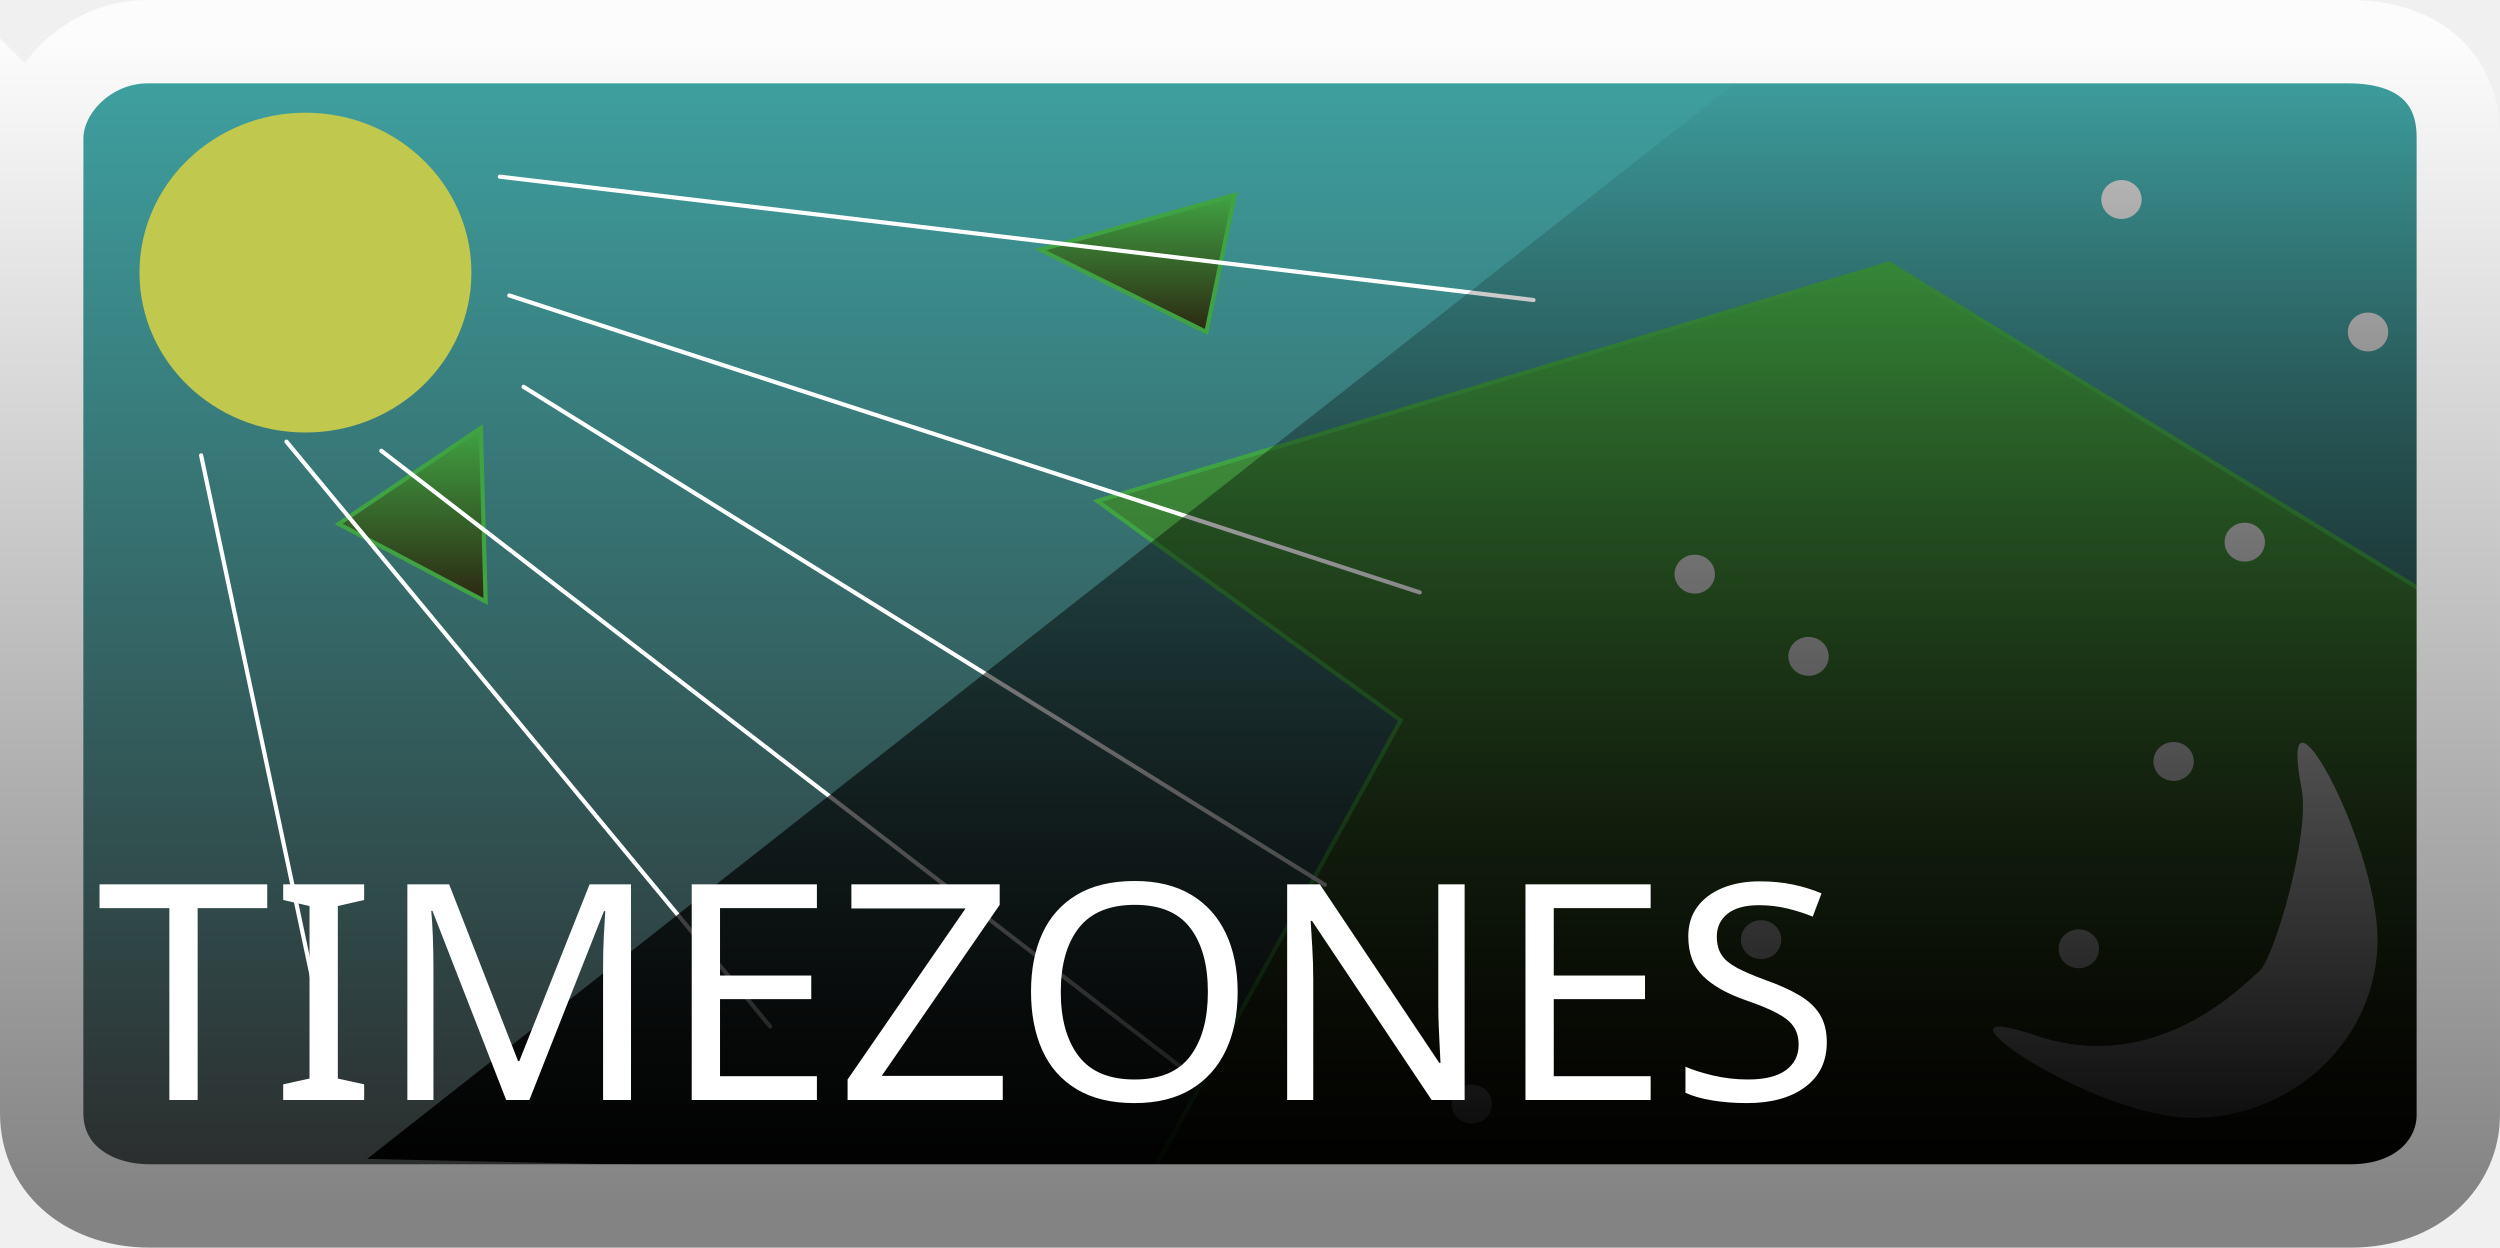
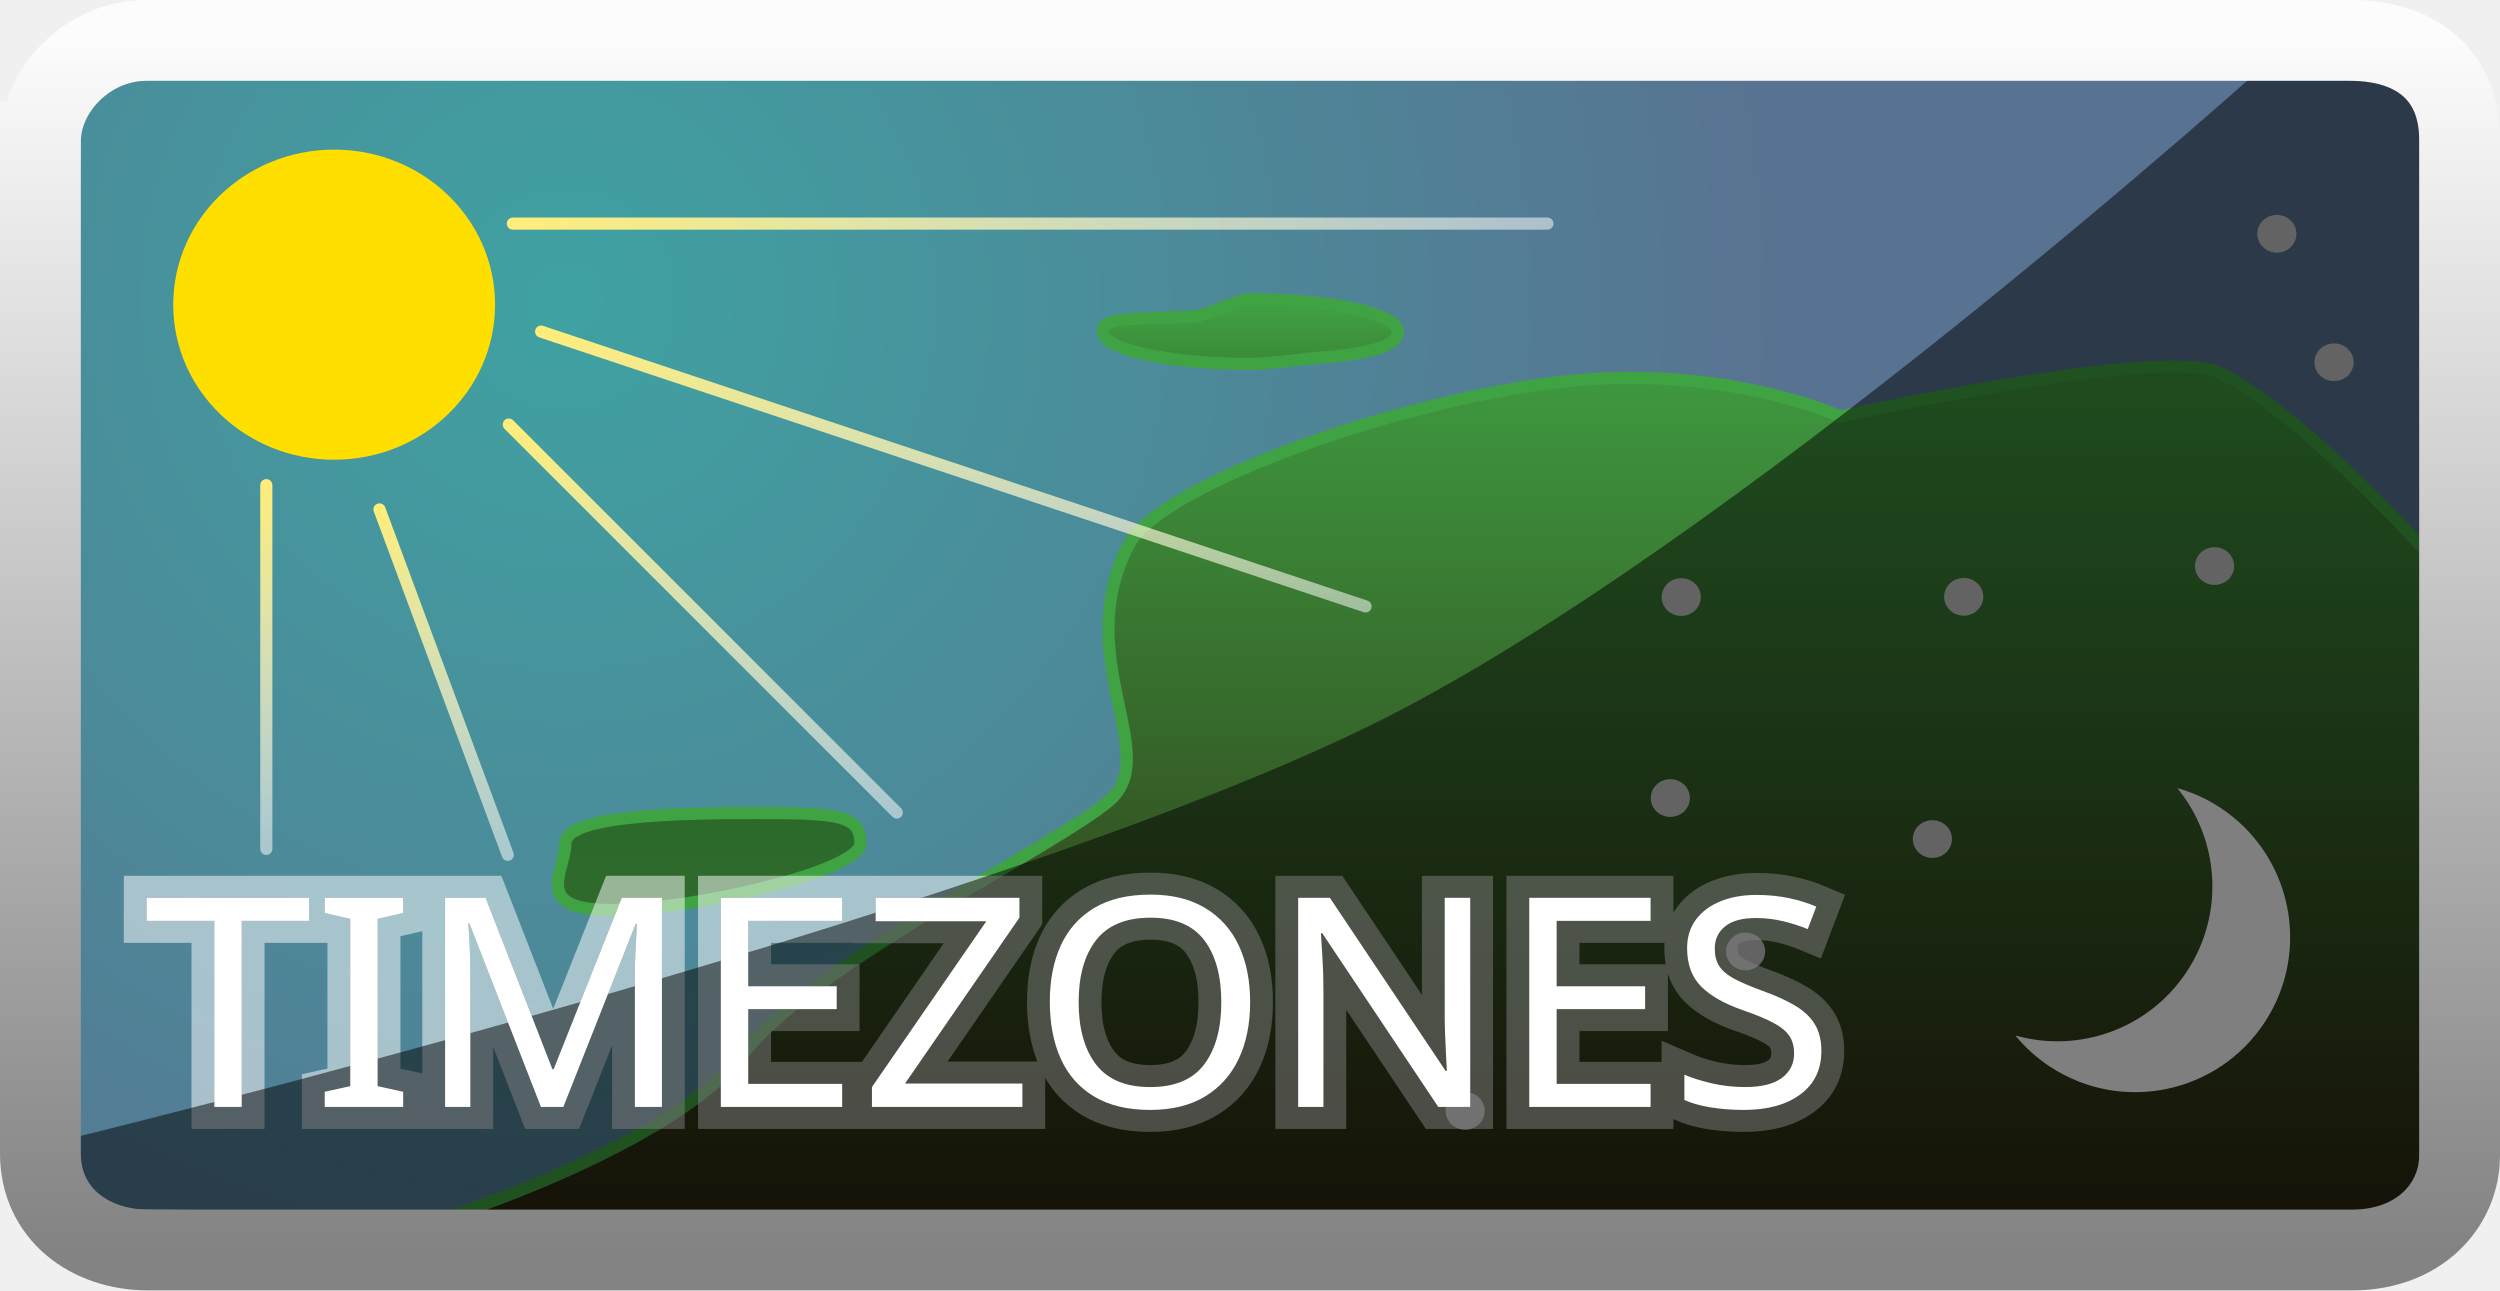
- <svg xmlns="http://www.w3.org/2000/svg" version="1.1" width="299.902" height="149.666" viewBox="0,0,299.902,149.666">
+ <svg xmlns="http://www.w3.org/2000/svg" version="1.1" width="309.297" height="159.649" viewBox="0,0,309.297,159.649">
  <defs>
-     <linearGradient x1="240" y1="114.135" x2="240" y2="251.15" gradientUnits="userSpaceOnUse" id="color-1">
+     <radialGradient cx="155.3" cy="137.2" r="150" gradientUnits="userSpaceOnUse" id="color-1">
      <stop offset="0" stop-color="#3fa2a2" />
-       <stop offset="1" stop-color="#2b2b2b" />
-     </linearGradient>
-     <linearGradient x1="303.303" y1="139.416" x2="303.303" y2="251.768" gradientUnits="userSpaceOnUse" id="color-2">
+       <stop offset="1" stop-color="#587391" />
+     </radialGradient>
+     <linearGradient x1="303.303" y1="136.773" x2="303.303" y2="249.126" gradientUnits="userSpaceOnUse" id="color-2">
      <stop offset="0" stop-color="#40a343" />
      <stop offset="1" stop-color="#2c2711" />
    </linearGradient>
-     <linearGradient x1="226.515" y1="131.195" x2="226.515" y2="147.637" gradientUnits="userSpaceOnUse" id="color-3">
-       <stop offset="0" stop-color="#40a343" />
-       <stop offset="1" stop-color="#2c2711" />
+     <linearGradient x1="173.55" y1="198.26" x2="173.55" y2="210.76" gradientUnits="userSpaceOnUse" id="color-3">
+       <stop offset="0" stop-color="#296a2b" />
+       <stop offset="1" stop-color="#2f6a2c" />
    </linearGradient>
-     <linearGradient x1="139.489" y1="159.146" x2="139.489" y2="179.972" gradientUnits="userSpaceOnUse" id="color-4">
-       <stop offset="0" stop-color="#40a343" />
-       <stop offset="1" stop-color="#2c2711" />
-     </linearGradient>
-     <linearGradient x1="318.945" y1="115.301" x2="318.945" y2="252.316" gradientUnits="userSpaceOnUse" id="color-5">
-       <stop offset="0" stop-color="#000000" stop-opacity="0" />
-       <stop offset="1" stop-color="#000000" />
-     </linearGradient>
-     <linearGradient x1="240" y1="112.81" x2="240" y2="252.475" gradientUnits="userSpaceOnUse" id="color-6">
+     <linearGradient x1="240" y1="105.176" x2="240" y2="254.824" gradientUnits="userSpaceOnUse" id="color-4">
      <stop offset="0" stop-color="#fcfcfc" />
      <stop offset="1" stop-color="#838383" />
    </linearGradient>
+     <linearGradient x1="118.3" y1="160.2" x2="118.3" y2="205.2" gradientUnits="userSpaceOnUse" id="color-5">
+       <stop offset="0" stop-color="#ffed7b" />
+       <stop offset="1" stop-color="#ffffff" stop-opacity="0.525" />
+     </linearGradient>
+     <linearGradient x1="148.8" y1="127.84" x2="276.8" y2="127.84" gradientUnits="userSpaceOnUse" id="color-6">
+       <stop offset="0" stop-color="#ffed7b" />
+       <stop offset="1" stop-color="#ffffff" stop-opacity="0.525" />
+     </linearGradient>
+     <linearGradient x1="172.3" y1="152.7" x2="172.3" y2="200.7" gradientUnits="userSpaceOnUse" id="color-7">
+       <stop offset="0" stop-color="#ffed7b" />
+       <stop offset="1" stop-color="#ffffff" stop-opacity="0.525" />
+     </linearGradient>
+     <linearGradient x1="203.3" y1="141.2" x2="203.3" y2="175.2" gradientUnits="userSpaceOnUse" id="color-8">
+       <stop offset="0" stop-color="#ffed7b" />
+       <stop offset="1" stop-color="#ffffff" stop-opacity="0.525" />
+     </linearGradient>
+     <linearGradient x1="140.236" y1="163.2" x2="140.236" y2="205.933" gradientUnits="userSpaceOnUse" id="color-9">
+       <stop offset="0" stop-color="#ffed7b" />
+       <stop offset="1" stop-color="#ffffff" stop-opacity="0.525" />
+     </linearGradient>
+     <linearGradient x1="240.05" y1="137.2" x2="240.05" y2="145.2" gradientUnits="userSpaceOnUse" id="color-10">
+       <stop offset="0" stop-color="#40a343" />
+       <stop offset="1" stop-color="#3b8939" />
+     </linearGradient>
  </defs>
-   <g transform="translate(-90.04923,-107.8097)">
+   <g transform="translate(-85.35135,-100.1757)">
    <g data-paper-data="{&quot;isPaintingLayer&quot;:true}" fill-rule="nonzero" stroke-linejoin="miter" stroke-miterlimit="10" stroke-dasharray="" stroke-dashoffset="0" style="mix-blend-mode: normal">
-       <path d="M95.525,251.15v-137.015h288.95v137.015z" fill="url(#color-1)" stroke="none" stroke-width="10" stroke-linecap="butt" />
-       <path d="M380.944,178.876l-64.274,-39.46l-94.99,28.499l36.403,26.307l-30.715,55.902l157.558,1.644z" fill="url(#color-2)" stroke="#40a343" stroke-width="0.5" stroke-linecap="round" />
-       <path d="M214.855,137.772l19.908,9.865l3.413,-16.442z" fill="url(#color-3)" stroke="#40a343" stroke-width="0.5" stroke-linecap="round" />
-       <path d="M130.672,170.655l17.633,9.317l-0.569,-20.826z" fill="url(#color-4)" stroke="#40a343" stroke-width="0.5" stroke-linecap="round" />
-       <path d="M106.783,140.512c0,-10.594 8.913,-19.182 19.908,-19.182c10.995,0 19.908,8.588 19.908,19.182c0,10.594 -8.913,19.182 -19.908,19.182c-10.995,0 -19.908,-8.588 -19.908,-19.182z" fill="#c0c84e" stroke="none" stroke-width="0" stroke-linecap="butt" />
-       <path d="M334.303,232.038c14.656,4.992 25.178,-6.446 26.732,-7.674c1.76,-1.391 6.186,-16.47 5.121,-21.921c-3.106,-15.894 9.101,6.281 9.101,18.086c0,11.805 -9.932,21.374 -22.183,21.374c-12.251,0 -33.839,-14.997 -18.77,-9.865z" fill="#c7c7c7" stroke="none" stroke-width="0" stroke-linecap="butt" />
-       <path d="M151.149,143.252l109.21,35.624" fill="none" stroke="#ffffff" stroke-width="0.5" stroke-linecap="round" />
-       <path d="M152.856,154.214l96.127,59.739" fill="none" stroke="#ffffff" stroke-width="0.5" stroke-linecap="round" />
-       <path d="M135.792,161.886l96.696,74.536" fill="none" stroke="#ffffff" stroke-width="0.5" stroke-linecap="round" />
-       <path d="M124.416,160.79l58.018,70.152" fill="none" stroke="#ffffff" stroke-width="0.5" stroke-linecap="round" />
-       <path d="M114.177,162.434l14.789,69.604" fill="none" stroke="#ffffff" stroke-width="0.5" stroke-linecap="round" />
-       <path d="M150.012,129.003l123.998,14.798" fill="none" stroke="#ffffff" stroke-width="0.5" stroke-linecap="round" />
-       <path d="M348.377,199.155c0,-1.289 1.084,-2.333 2.422,-2.333c1.337,0 2.422,1.045 2.422,2.333c0,1.289 -1.084,2.333 -2.422,2.333c-1.337,0 -2.422,-1.045 -2.422,-2.333z" fill="#c7c7c7" stroke="none" stroke-width="0.5" stroke-linecap="butt" />
-       <path d="M298.891,220.529c0,-1.289 1.084,-2.333 2.422,-2.333c1.337,0 2.422,1.045 2.422,2.333c0,1.289 -1.084,2.333 -2.422,2.333c-1.337,0 -2.422,-1.045 -2.422,-2.333z" fill="#c7c7c7" stroke="none" stroke-width="0.5" stroke-linecap="butt" />
-       <path d="M337.001,221.625c0,-1.289 1.084,-2.333 2.422,-2.333c1.337,0 2.422,1.045 2.422,2.333c0,1.289 -1.084,2.333 -2.422,2.333c-1.337,0 -2.422,-1.045 -2.422,-2.333z" fill="#c7c7c7" stroke="none" stroke-width="0.5" stroke-linecap="butt" />
-       <path d="M304.579,186.549c0,-1.289 1.084,-2.333 2.422,-2.333c1.337,0 2.422,1.045 2.422,2.333c0,1.289 -1.084,2.333 -2.422,2.333c-1.337,0 -2.422,-1.045 -2.422,-2.333z" fill="#c7c7c7" stroke="none" stroke-width="0.5" stroke-linecap="butt" />
-       <path d="M356.909,172.848c0,-1.289 1.084,-2.333 2.422,-2.333c1.337,0 2.422,1.045 2.422,2.333c0,1.289 -1.084,2.333 -2.422,2.333c-1.337,0 -2.422,-1.045 -2.422,-2.333z" fill="#c7c7c7" stroke="none" stroke-width="0.5" stroke-linecap="butt" />
-       <path d="M371.697,147.637c0,-1.289 1.084,-2.333 2.422,-2.333c1.337,0 2.422,1.045 2.422,2.333c0,1.289 -1.084,2.333 -2.422,2.333c-1.337,0 -2.422,-1.045 -2.422,-2.333z" fill="#c7c7c7" stroke="none" stroke-width="0.5" stroke-linecap="butt" />
-       <path d="M290.928,176.684c0,-1.289 1.084,-2.333 2.422,-2.333c1.337,0 2.422,1.045 2.422,2.333c0,1.289 -1.084,2.333 -2.422,2.333c-1.337,0 -2.422,-1.045 -2.422,-2.333z" fill="#c7c7c7" stroke="none" stroke-width="0.5" stroke-linecap="butt" />
-       <path d="M342.12,131.743c0,-1.289 1.084,-2.333 2.422,-2.333c1.337,0 2.422,1.045 2.422,2.333c0,1.289 -1.084,2.333 -2.422,2.333c-1.337,0 -2.422,-1.045 -2.422,-2.333z" fill="#c7c7c7" stroke="none" stroke-width="0.5" stroke-linecap="butt" />
-       <path d="M264.194,240.259c0,-1.289 1.084,-2.333 2.422,-2.333c1.337,0 2.422,1.045 2.422,2.333c0,1.289 -1.084,2.333 -2.422,2.333c-1.337,0 -2.422,-1.045 -2.422,-2.333z" fill="#c7c7c7" stroke="none" stroke-width="0.5" stroke-linecap="butt" />
-       <path d="M134.085,246.836l170.071,-133.727l78.494,2.192v137.015z" fill="url(#color-5)" stroke="none" stroke-width="0" stroke-linecap="butt" />
-       <path d="M95.049,124.472c0,-5.972 5.73,-11.662 12.707,-11.662c28.024,0 212.83,0 264.052,0c8.343,0 13.142,4.334 13.142,11.429c0,28.551 0,101.815 0,117.319c0,5.637 -4.707,10.917 -12.901,10.917c-50.82,0 -235.784,0 -264.052,0c-7.098,0 -12.949,-4.222 -12.949,-11.15c0,-28.149 0,-100.976 0,-116.854z" data-paper-data="{&quot;index&quot;:null}" fill="none" stroke="url(#color-6)" stroke-width="10" stroke-linecap="butt" />
-       <text transform="translate(101.6083,239.7699) scale(0.94033,0.90604)" font-size="40" xml:space="preserve" fill="#ffffff" fill-rule="nonzero" stroke="none" stroke-width="1" stroke-linecap="butt" stroke-linejoin="miter" stroke-miterlimit="10" stroke-dasharray="" stroke-dashoffset="0" font-family="&quot;Microsoft YaHei&quot;, &quot;微软雅黑&quot;, STXihei, &quot;华文细黑&quot;" font-weight="normal" text-anchor="start" style="mix-blend-mode: normal">
+       <path d="M90,240.5c0,-31.419 0,-104.349 0,-121.5c0,-7.065 5.589,-13.997 12.469,-13.997c28.71,0 224.657,0 275.5,0c7.664,0 12.031,5.779 12.031,14.997c0,32.123 0,106.001 0,122.5c0,6.401 -4.748,12.497 -13.031,12.497c-52.236,0 -245.047,0 -274,0c-7.13,0 -12.969,-5.575 -12.969,-14.497z" fill="url(#color-1)" stroke="#000000" stroke-width="0" stroke-linecap="butt" />
+       <path d="M384.926,252.792l-251.058,0.189c0,0 33.492,-9.577 43.584,-22.601c8.443,-10.896 38.505,-25.454 45.152,-31.157c6.703,-5.752 -5.074,-17.938 2.576,-31.951c3.448,-6.315 28.58,-16.247 50.49,-19.499c21.909,-3.252 37.373,3.936 37.373,3.936c0,0 39.946,-8.834 46.956,-5.395c11.369,5.578 28.946,25.919 28.946,25.919c0,0 -0.139,2.664 -0.291,5.563c-0.543,10.381 -3.728,74.996 -3.728,74.996z" fill="url(#color-2)" stroke="#40a343" stroke-width="1.5" stroke-linecap="round" />
+       <path d="M191.8,204.51c0,3.452 -20.671,8.25 -30.75,8.25c-10.079,0 -5.75,-4.798 -5.75,-8.25c0,-3.452 13.671,-3.75 23.75,-3.75c10.079,0 12.75,0.298 12.75,3.75z" fill="url(#color-3)" stroke="#40a343" stroke-width="1.5" stroke-linecap="butt" />
+       <path d="M106.783,137.869c0,-10.594 8.913,-19.182 19.908,-19.182c10.995,0 19.908,8.588 19.908,19.182c0,10.594 -8.913,19.182 -19.908,19.182c-10.995,0 -19.908,-8.588 -19.908,-19.182z" fill="#ffdf00" stroke="none" stroke-width="0" stroke-linecap="butt" />
+       <path d="M365.556,226.625c-5.795,8.855 -17.684,11.338 -26.539,5.544c-1.684,-1.102 -3.12,-2.409 -4.329,-3.887c7.846,2.225 16.541,-0.769 21.244,-7.955c4.703,-7.186 3.965,-16.352 -1.214,-22.652c1.839,0.516 3.611,1.309 5.295,2.411c8.855,5.795 11.338,17.684 5.544,26.539z" fill="#ffffff" stroke="none" stroke-width="1" stroke-linecap="butt" />
+       <path d="M325.877,174.012c0,-1.289 1.084,-2.333 2.422,-2.333c1.337,0 2.422,1.045 2.422,2.333c0,1.289 -1.084,2.333 -2.422,2.333c-1.337,0 -2.422,-1.045 -2.422,-2.333z" fill="#c7c7c7" stroke="none" stroke-width="0.5" stroke-linecap="butt" />
+       <path d="M298.891,217.886c0,-1.289 1.084,-2.333 2.422,-2.333c1.337,0 2.422,1.045 2.422,2.333c0,1.289 -1.084,2.333 -2.422,2.333c-1.337,0 -2.422,-1.045 -2.422,-2.333z" fill="#c7c7c7" stroke="none" stroke-width="0.5" stroke-linecap="butt" />
+       <path d="M322.001,203.982c0,-1.289 1.084,-2.333 2.422,-2.333c1.337,0 2.422,1.045 2.422,2.333c0,1.289 -1.084,2.333 -2.422,2.333c-1.337,0 -2.422,-1.045 -2.422,-2.333z" fill="#c7c7c7" stroke="none" stroke-width="0.5" stroke-linecap="butt" />
+       <path d="M289.579,198.907c0,-1.289 1.084,-2.333 2.422,-2.333c1.337,0 2.422,1.045 2.422,2.333c0,1.289 -1.084,2.333 -2.422,2.333c-1.337,0 -2.422,-1.045 -2.422,-2.333z" fill="#c7c7c7" stroke="none" stroke-width="0.5" stroke-linecap="butt" />
+       <path d="M356.909,170.205c0,-1.289 1.084,-2.333 2.422,-2.333c1.337,0 2.422,1.045 2.422,2.333c0,1.289 -1.084,2.333 -2.422,2.333c-1.337,0 -2.422,-1.045 -2.422,-2.333z" fill="#c7c7c7" stroke="none" stroke-width="0.5" stroke-linecap="butt" />
+       <path d="M371.697,144.994c0,-1.289 1.084,-2.333 2.422,-2.333c1.337,0 2.422,1.045 2.422,2.333c0,1.289 -1.084,2.333 -2.422,2.333c-1.337,0 -2.422,-1.045 -2.422,-2.333z" fill="#c7c7c7" stroke="none" stroke-width="0.5" stroke-linecap="butt" />
+       <path d="M290.928,174.042c0,-1.289 1.084,-2.333 2.422,-2.333c1.337,0 2.422,1.045 2.422,2.333c0,1.289 -1.084,2.333 -2.422,2.333c-1.337,0 -2.422,-1.045 -2.422,-2.333z" fill="#c7c7c7" stroke="none" stroke-width="0.5" stroke-linecap="butt" />
+       <path d="M364.62,129.101c0,-1.289 1.084,-2.333 2.422,-2.333c1.337,0 2.422,1.045 2.422,2.333c0,1.289 -1.084,2.333 -2.422,2.333c-1.337,0 -2.422,-1.045 -2.422,-2.333z" fill="#c7c7c7" stroke="none" stroke-width="0.5" stroke-linecap="butt" />
+       <path d="M264.194,237.617c0,-1.289 1.084,-2.333 2.422,-2.333c1.337,0 2.422,1.045 2.422,2.333c0,1.289 -1.084,2.333 -2.422,2.333c-1.337,0 -2.422,-1.045 -2.422,-2.333z" fill="#c7c7c7" stroke="none" stroke-width="0.5" stroke-linecap="butt" />
+       <text transform="translate(103.1083,237.1274) scale(0.94033,0.90604)" font-size="40" xml:space="preserve" fill="#000000" fill-rule="nonzero" stroke-opacity="0.506" stroke="#ffffff" stroke-width="6" stroke-linecap="butt" stroke-linejoin="miter" stroke-miterlimit="10" stroke-dasharray="" stroke-dashoffset="0" font-family="&quot;Microsoft YaHei&quot;, &quot;微软雅黑&quot;, STXihei, &quot;华文细黑&quot;" font-weight="normal" text-anchor="start" style="mix-blend-mode: normal">
        <tspan x="0" dy="0">TIMEZONES</tspan>
      </text>
+       <path d="M95.585,249.693l-3.21,-8.255c0,0 113.579,-27.515 162.521,-51.521c44.212,-21.686 111.511,-82.461 111.511,-82.461l18.743,0.203l1.5,146.015z" fill-opacity="0.502" fill="#000000" stroke="none" stroke-width="0" stroke-linecap="butt" />
+       <text transform="translate(103.1083,237.1274) scale(0.94033,0.90604)" font-size="40" xml:space="preserve" fill="#ffffff" fill-rule="nonzero" stroke="#ffffff" stroke-width="0" stroke-linecap="butt" stroke-linejoin="miter" stroke-miterlimit="10" stroke-dasharray="" stroke-dashoffset="0" font-family="&quot;Microsoft YaHei&quot;, &quot;微软雅黑&quot;, STXihei, &quot;华文细黑&quot;" font-weight="normal" text-anchor="start" style="mix-blend-mode: normal">
+         <tspan x="0" dy="0">TIMEZONES</tspan>
+       </text>
+       <path d="M90.351,117.671c0,-6.399 5.915,-12.496 13.119,-12.496c28.933,0 219.728,0 272.61,0c8.614,0 13.568,4.644 13.568,12.246c0,30.592 0,109.092 0,125.705c0,6.04 -4.859,11.698 -13.319,11.698c-52.467,0 -243.426,0 -272.61,0c-7.328,0 -13.369,-4.524 -13.369,-11.947c0,-30.161 0,-108.193 0,-125.206z" data-paper-data="{&quot;index&quot;:null}" fill="none" stroke="url(#color-4)" stroke-width="10" stroke-linecap="butt" />
+       <path d="M118.3,160.2v45" fill="none" stroke="url(#color-5)" stroke-width="1.5" stroke-linecap="round" />
+       <path d="M148.8,127.84h128" fill="none" stroke="url(#color-6)" stroke-width="1.5" stroke-linecap="round" />
+       <path d="M148.3,152.7l48,48" fill="none" stroke="url(#color-7)" stroke-width="1.5" stroke-linecap="round" />
+       <path d="M152.3,141.2l102,34" fill="none" stroke="url(#color-8)" stroke-width="1.5" stroke-linecap="round" />
+       <path d="M132.3,163.2l15.872,42.733" fill="none" stroke="url(#color-9)" stroke-width="1.5" stroke-linecap="round" />
+       <path d="M258.3,141.2c0,1.73 -3.008,2.703 -10.019,3.261c-1.944,0.155 -6.043,0.739 -8.231,0.739c-10.079,0 -18.25,-1.791 -18.25,-4c0,-1.883 3.434,-1.461 11.426,-1.887c1.386,-0.074 5.334,-2.113 6.824,-2.113c10.079,0 18.25,1.791 18.25,4z" fill="url(#color-10)" stroke="#40a343" stroke-width="1.5" stroke-linecap="butt" />
    </g>
  </g>
</svg>
